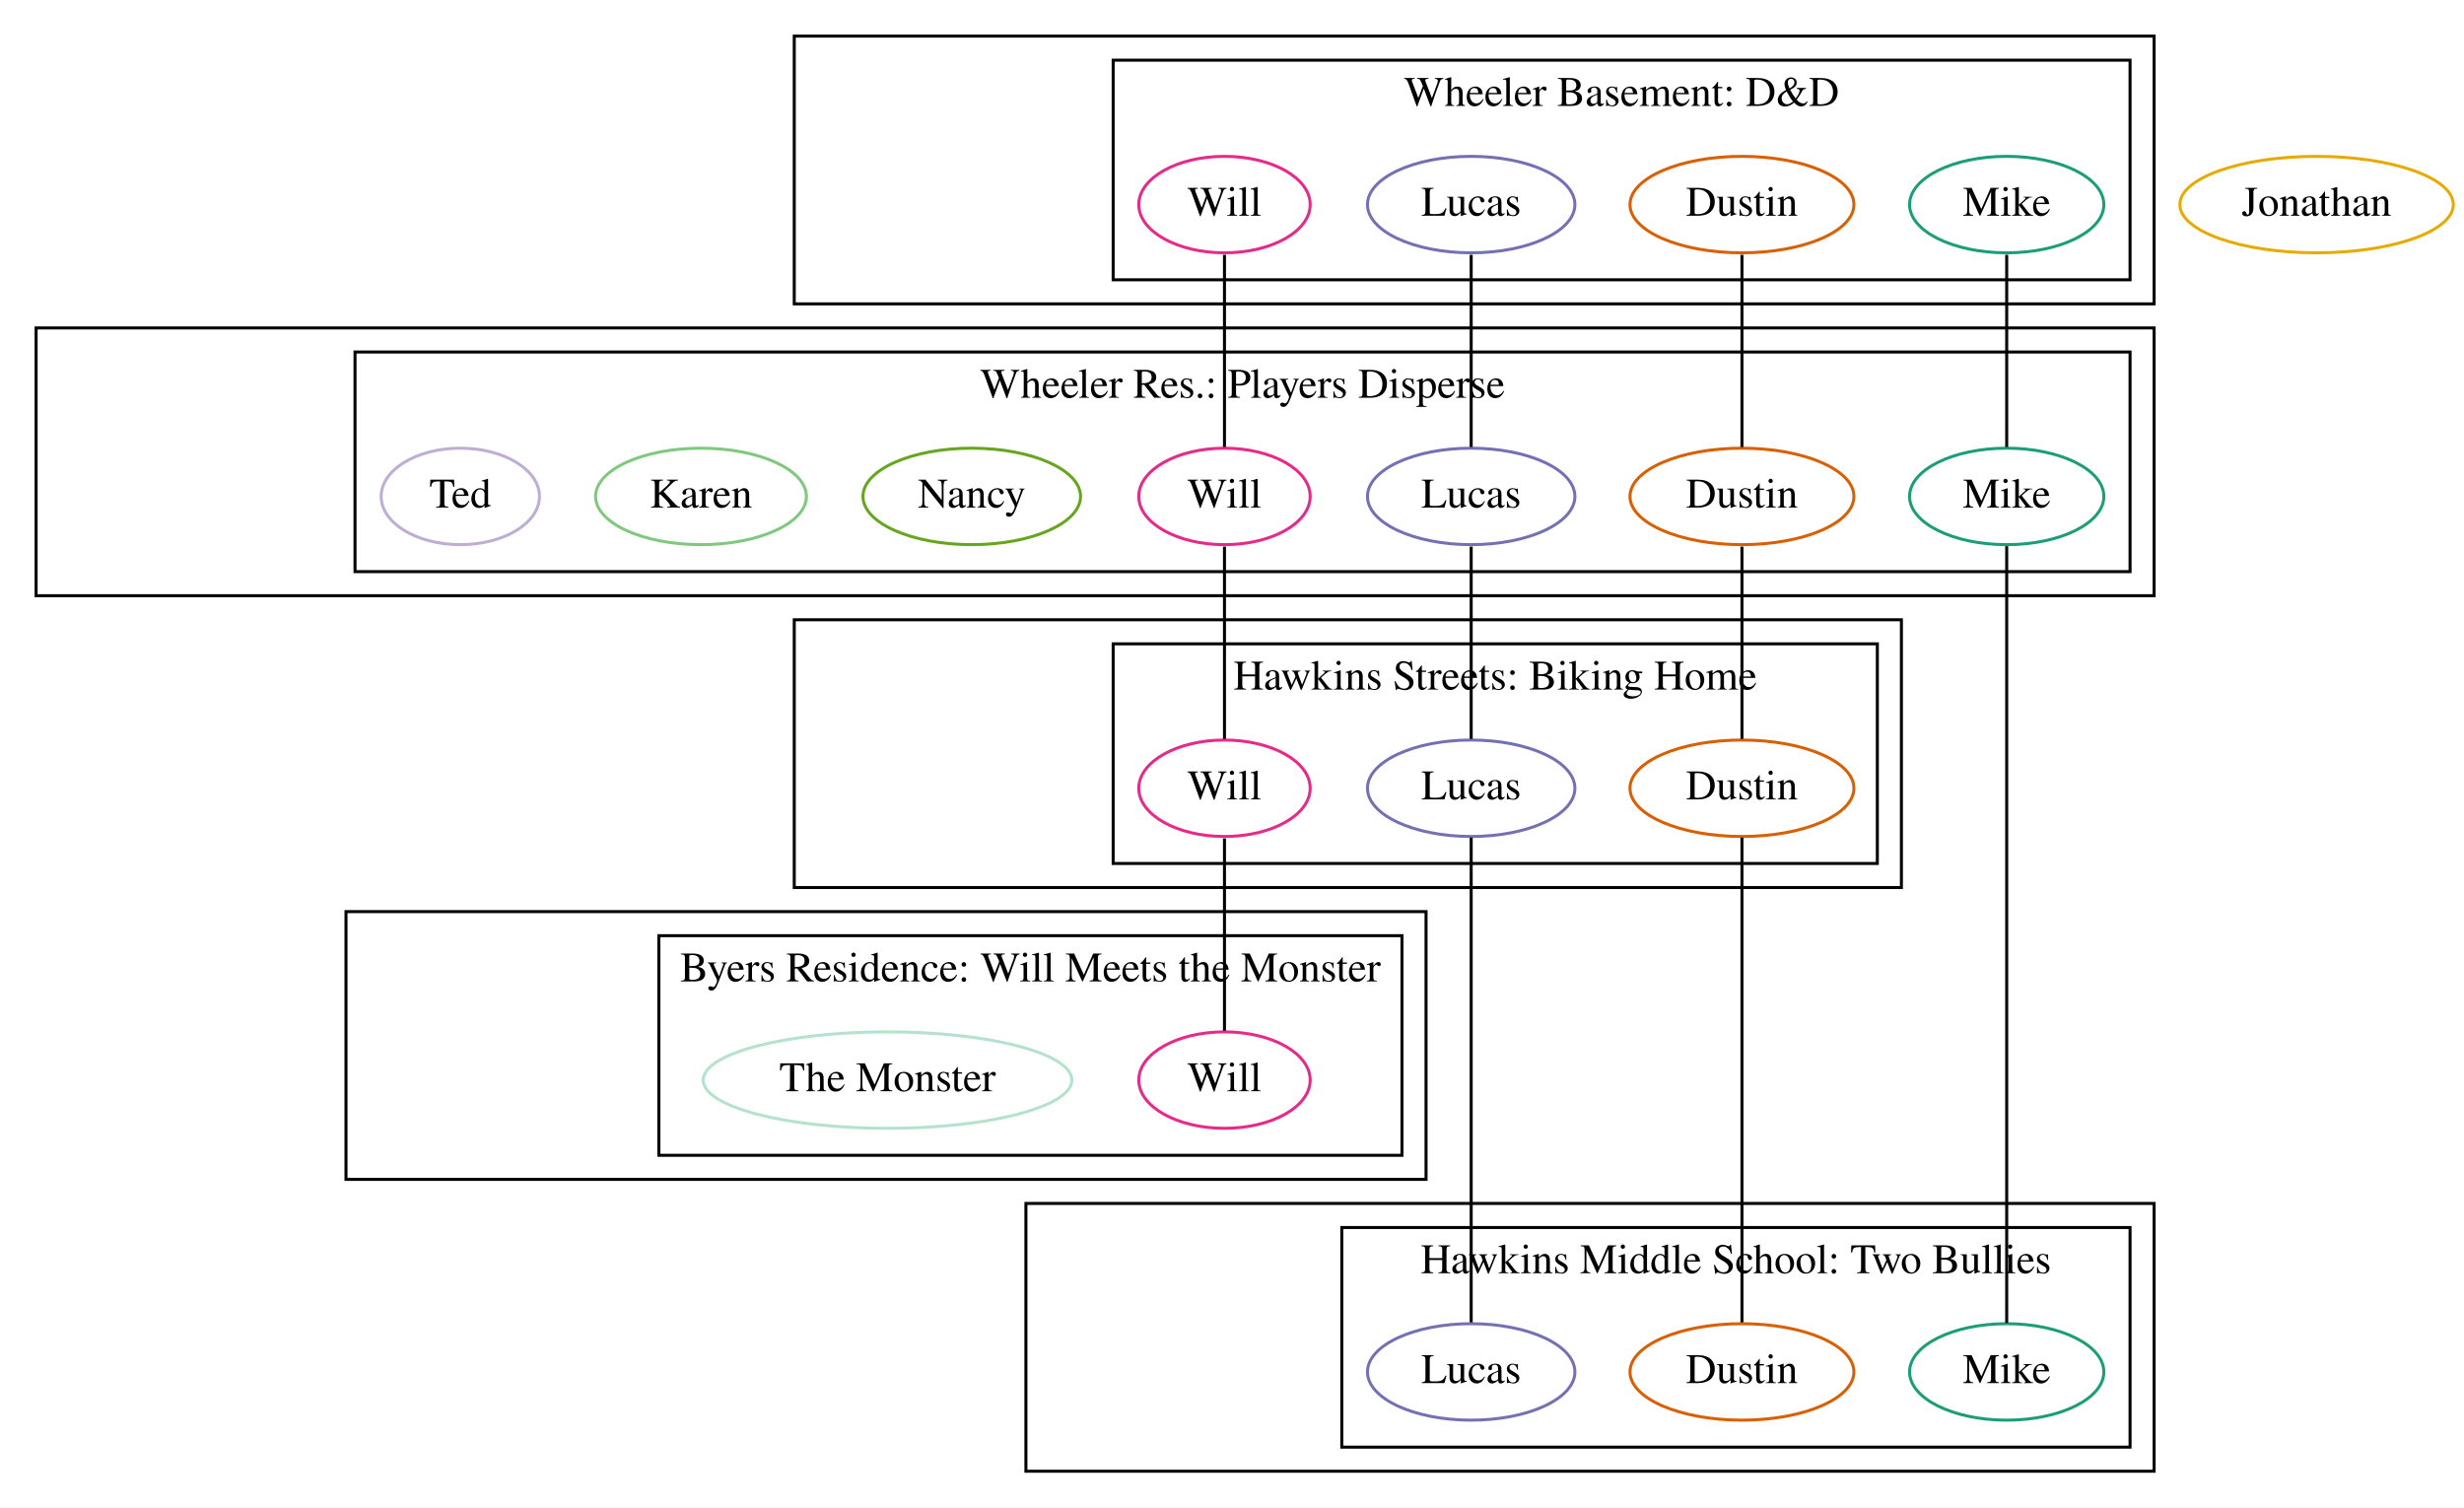
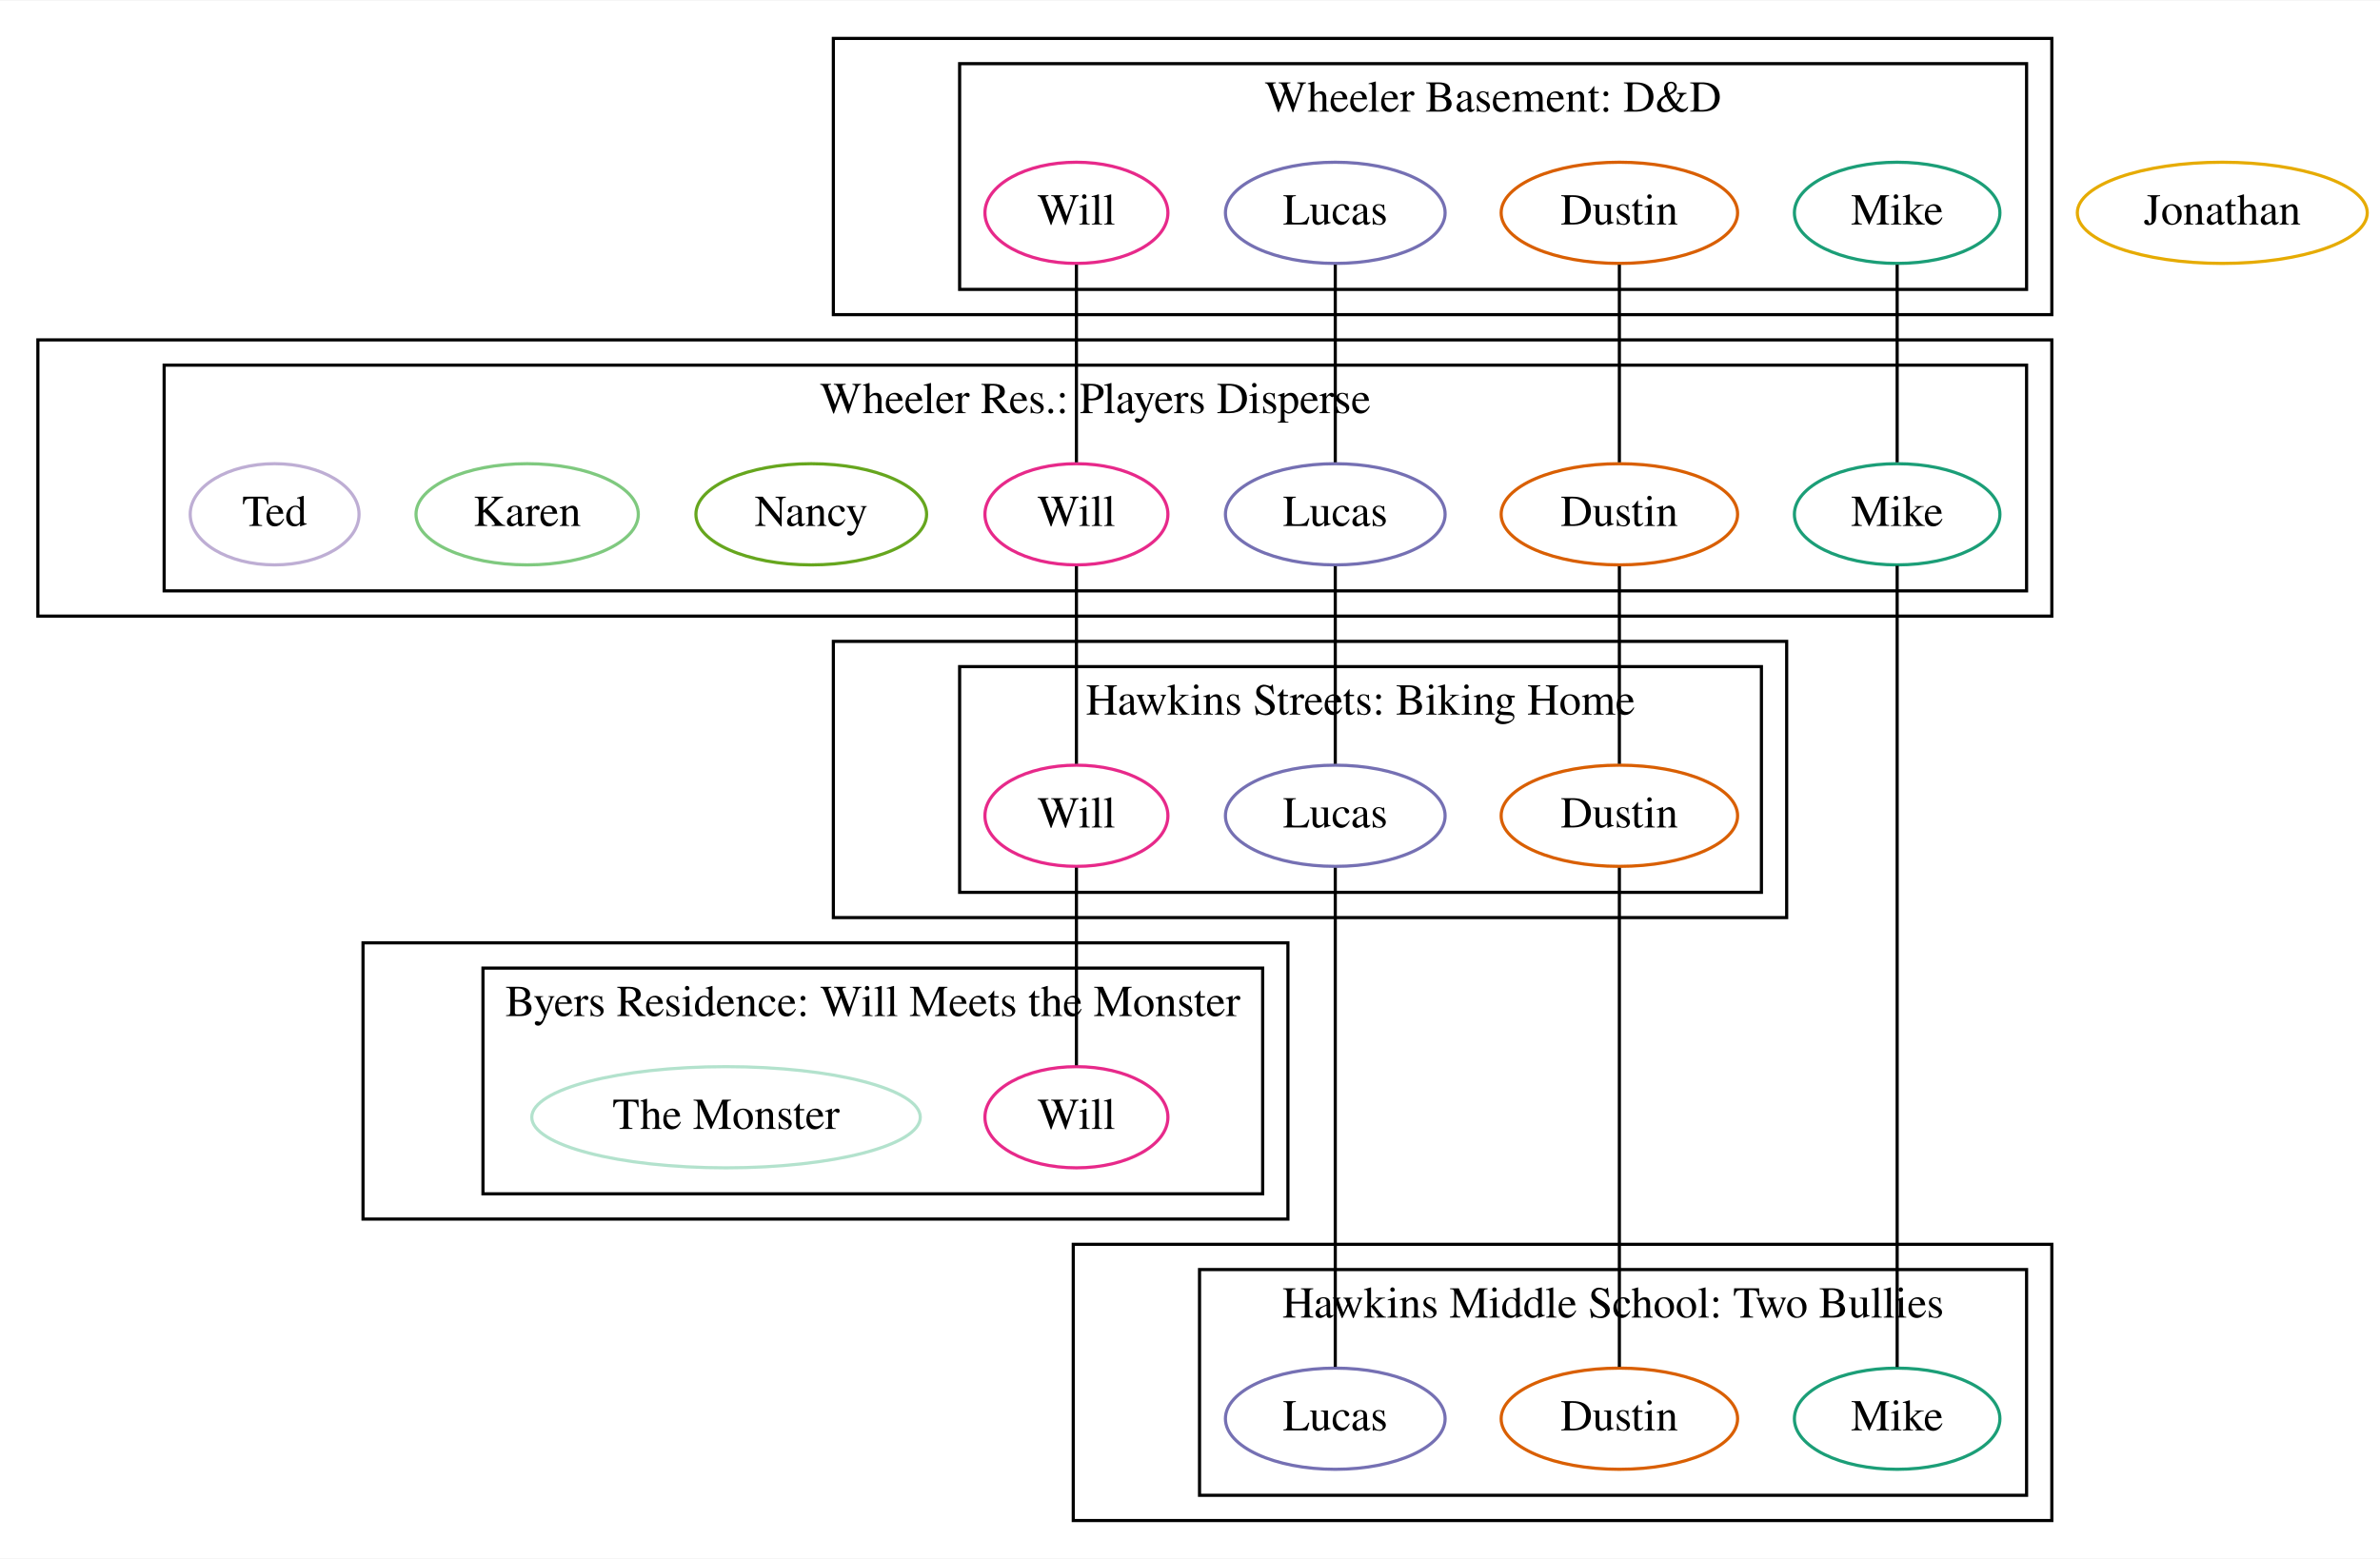
- <svg xmlns="http://www.w3.org/2000/svg" width="819pt" height="501pt" viewBox="0.00 0.00 819.00 501.00">
-   <g id="graph0" class="graph" transform="scale(1 1) rotate(0) translate(4 497)">
-     <polygon fill="white" stroke="none" points="-4,4 -4,-497 815,-497 815,4 -4,4" />
+ <svg xmlns="http://www.w3.org/2000/svg" width="754pt" height="494pt" viewBox="0.00 0.00 753.96 493.63">
+   <g id="graph0" class="graph" transform="scale(1 1) rotate(0) translate(4 489.635)">
+     <polygon fill="white" stroke="none" points="-4,4 -4,-489.635 749.962,-489.635 749.962,4 -4,4" />
    <g id="clust14" class="cluster">
-       <polygon fill="none" stroke="black" points="260,-396 260,-485 712,-485 712,-396 260,-396" />
+       <polygon fill="none" stroke="black" points="260,-390.108 260,-477.635 646,-477.635 646,-390.108 260,-390.108" />
    </g>
    <g id="clust15" class="cluster">
-       <polygon fill="none" stroke="black" points="366,-404 366,-477 704,-477 704,-404 366,-404" />
-       <text text-anchor="middle" x="535" y="-461.8" font-family="Times,serif" font-size="14.00">Wheeler Basement: D&amp;D</text>
+       <polygon fill="none" stroke="black" points="300,-398.108 300,-469.635 638,-469.635 638,-398.108 300,-398.108" />
+       <text text-anchor="middle" x="469" y="-454.435" font-family="Times,serif" font-size="14.00">Wheeler Basement: D&amp;D</text>
    </g>
    <g id="clust16" class="cluster">
-       <polygon fill="none" stroke="black" points="8,-299 8,-388 712,-388 712,-299 8,-299" />
+       <polygon fill="none" stroke="black" points="8,-294.581 8,-382.108 646,-382.108 646,-294.581 8,-294.581" />
    </g>
    <g id="clust17" class="cluster">
-       <polygon fill="none" stroke="black" points="114,-307 114,-380 704,-380 704,-307 114,-307" />
-       <text text-anchor="middle" x="409" y="-364.8" font-family="Times,serif" font-size="14.00">Wheeler Res.: Players Disperse</text>
+       <polygon fill="none" stroke="black" points="48,-302.581 48,-374.108 638,-374.108 638,-302.581 48,-302.581" />
+       <text text-anchor="middle" x="343" y="-358.908" font-family="Times,serif" font-size="14.00">Wheeler Res.: Players Disperse</text>
    </g>
    <g id="clust18" class="cluster">
-       <polygon fill="none" stroke="black" points="260,-202 260,-291 628,-291 628,-202 260,-202" />
+       <polygon fill="none" stroke="black" points="260,-199.054 260,-286.581 562,-286.581 562,-199.054 260,-199.054" />
    </g>
    <g id="clust19" class="cluster">
-       <polygon fill="none" stroke="black" points="366,-210 366,-283 620,-283 620,-210 366,-210" />
-       <text text-anchor="middle" x="493" y="-267.8" font-family="Times,serif" font-size="14.00">Hawkins Streets: Biking Home</text>
+       <polygon fill="none" stroke="black" points="300,-207.054 300,-278.581 554,-278.581 554,-207.054 300,-207.054" />
+       <text text-anchor="middle" x="427" y="-263.381" font-family="Times,serif" font-size="14.00">Hawkins Streets: Biking Home</text>
    </g>
    <g id="clust20" class="cluster">
-       <polygon fill="none" stroke="black" points="111,-105 111,-194 470,-194 470,-105 111,-105" />
+       <polygon fill="none" stroke="black" points="111,-103.527 111,-191.054 404,-191.054 404,-103.527 111,-103.527" />
    </g>
    <g id="clust21" class="cluster">
-       <polygon fill="none" stroke="black" points="215,-113 215,-186 462,-186 462,-113 215,-113" />
-       <text text-anchor="middle" x="338.5" y="-170.8" font-family="Times,serif" font-size="14.00">Byers Residence: Will Meets the Monster</text>
+       <polygon fill="none" stroke="black" points="149,-111.527 149,-183.054 396,-183.054 396,-111.527 149,-111.527" />
+       <text text-anchor="middle" x="272.5" y="-167.854" font-family="Times,serif" font-size="14.00">Byers Residence: Will Meets the Monster</text>
    </g>
    <g id="clust22" class="cluster">
-       <polygon fill="none" stroke="black" points="337,-8 337,-97 712,-97 712,-8 337,-8" />
+       <polygon fill="none" stroke="black" points="336,-8 336,-95.527 646,-95.527 646,-8 336,-8" />
    </g>
    <g id="clust23" class="cluster">
-       <polygon fill="none" stroke="black" points="442,-16 442,-89 704,-89 704,-16 442,-16" />
-       <text text-anchor="middle" x="573" y="-73.8" font-family="Times,serif" font-size="14.00">Hawkins Middle School: Two Bullies</text>
+       <polygon fill="none" stroke="black" points="376,-16 376,-87.527 638,-87.527 638,-16 376,-16" />
+       <text text-anchor="middle" x="507" y="-72.327" font-family="Times,serif" font-size="14.00">Hawkins Middle School: Two Bullies</text>
    </g>
    <g id="node6" class="node">
-       <ellipse fill="none" stroke="#1b9e77" cx="663" cy="-429" rx="32.29" ry="16.03" />
-       <text text-anchor="middle" x="663" y="-425.3" font-family="Times,serif" font-size="14.00">Mike</text>
+       <ellipse fill="none" stroke="#1b9e77" cx="597" cy="-422.371" rx="32.554" ry="16.03" />
+       <text text-anchor="middle" x="597" y="-418.671" font-family="Times,serif" font-size="14.00">Mike</text>
    </g>
    <g id="node7" class="node">
-       <ellipse fill="none" stroke="#1b9e77" cx="663" cy="-332" rx="32.29" ry="16.03" />
-       <text text-anchor="middle" x="663" y="-328.3" font-family="Times,serif" font-size="14.00">Mike</text>
+       <ellipse fill="none" stroke="#1b9e77" cx="597" cy="-326.844" rx="32.554" ry="16.03" />
+       <text text-anchor="middle" x="597" y="-323.144" font-family="Times,serif" font-size="14.00">Mike</text>
    </g>
    <g id="edge5" class="edge">
-       <path fill="none" stroke="black" d="M663,-412.313C663,-394.605 663,-365.982 663,-348.395" />
+       <path fill="none" stroke="black" d="M597,-405.927C597,-388.598 597,-360.65 597,-343.311" />
    </g>
    <g id="node8" class="node">
-       <ellipse fill="none" stroke="#1b9e77" cx="663" cy="-41" rx="32.29" ry="16.03" />
-       <text text-anchor="middle" x="663" y="-37.3" font-family="Times,serif" font-size="14.00">Mike</text>
+       <ellipse fill="none" stroke="#1b9e77" cx="597" cy="-40.264" rx="32.554" ry="16.03" />
+       <text text-anchor="middle" x="597" y="-36.563" font-family="Times,serif" font-size="14.00">Mike</text>
    </g>
    <g id="edge13" class="edge">
-       <path fill="none" stroke="black" d="M663,-315.462C663,-265.165 663,-107.168 663,-57.264" />
+       <path fill="none" stroke="black" d="M597,-310.544C597,-261.131 597,-106.16 597,-56.639" />
    </g>
    <g id="node9" class="node">
-       <ellipse fill="none" stroke="#d95f02" cx="575" cy="-429" rx="37.215" ry="16.03" />
-       <text text-anchor="middle" x="575" y="-425.3" font-family="Times,serif" font-size="14.00">Dustin</text>
+       <ellipse fill="none" stroke="#d95f02" cx="509" cy="-422.371" rx="37.453" ry="16.03" />
+       <text text-anchor="middle" x="509" y="-418.671" font-family="Times,serif" font-size="14.00">Dustin</text>
    </g>
    <g id="node10" class="node">
-       <ellipse fill="none" stroke="#d95f02" cx="575" cy="-332" rx="37.215" ry="16.03" />
-       <text text-anchor="middle" x="575" y="-328.3" font-family="Times,serif" font-size="14.00">Dustin</text>
+       <ellipse fill="none" stroke="#d95f02" cx="509" cy="-326.844" rx="37.453" ry="16.03" />
+       <text text-anchor="middle" x="509" y="-323.144" font-family="Times,serif" font-size="14.00">Dustin</text>
    </g>
    <g id="edge6" class="edge">
-       <path fill="none" stroke="black" d="M575,-412.313C575,-394.605 575,-365.982 575,-348.395" />
+       <path fill="none" stroke="black" d="M509,-405.927C509,-388.598 509,-360.65 509,-343.311" />
    </g>
    <g id="node11" class="node">
-       <ellipse fill="none" stroke="#d95f02" cx="575" cy="-235" rx="37.215" ry="16.03" />
-       <text text-anchor="middle" x="575" y="-231.3" font-family="Times,serif" font-size="14.00">Dustin</text>
+       <ellipse fill="none" stroke="#d95f02" cx="509" cy="-231.317" rx="37.453" ry="16.03" />
+       <text text-anchor="middle" x="509" y="-227.617" font-family="Times,serif" font-size="14.00">Dustin</text>
    </g>
    <g id="edge10" class="edge">
-       <path fill="none" stroke="black" d="M575,-315.313C575,-297.605 575,-268.982 575,-251.395" />
+       <path fill="none" stroke="black" d="M509,-310.4C509,-293.071 509,-265.123 509,-247.784" />
    </g>
    <g id="node12" class="node">
-       <ellipse fill="none" stroke="#d95f02" cx="575" cy="-41" rx="37.215" ry="16.03" />
-       <text text-anchor="middle" x="575" y="-37.3" font-family="Times,serif" font-size="14.00">Dustin</text>
+       <ellipse fill="none" stroke="#d95f02" cx="509" cy="-40.264" rx="37.453" ry="16.03" />
+       <text text-anchor="middle" x="509" y="-36.563" font-family="Times,serif" font-size="14.00">Dustin</text>
    </g>
    <g id="edge15" class="edge">
-       <path fill="none" stroke="black" d="M575,-218.612C575,-182.662 575,-93.484 575,-57.461" />
+       <path fill="none" stroke="black" d="M509,-214.846C509,-179.307 509,-92.173 509,-56.683" />
    </g>
    <g id="node13" class="node">
-       <ellipse fill="none" stroke="#7570b3" cx="485" cy="-429" rx="34.472" ry="16.03" />
-       <text text-anchor="middle" x="485" y="-425.3" font-family="Times,serif" font-size="14.00">Lucas</text>
+       <ellipse fill="none" stroke="#7570b3" cx="419" cy="-422.371" rx="34.797" ry="16.03" />
+       <text text-anchor="middle" x="419" y="-418.671" font-family="Times,serif" font-size="14.00">Lucas</text>
    </g>
    <g id="node14" class="node">
-       <ellipse fill="none" stroke="#7570b3" cx="485" cy="-332" rx="34.472" ry="16.03" />
-       <text text-anchor="middle" x="485" y="-328.3" font-family="Times,serif" font-size="14.00">Lucas</text>
+       <ellipse fill="none" stroke="#7570b3" cx="419" cy="-326.844" rx="34.797" ry="16.03" />
+       <text text-anchor="middle" x="419" y="-323.144" font-family="Times,serif" font-size="14.00">Lucas</text>
    </g>
    <g id="edge7" class="edge">
-       <path fill="none" stroke="black" d="M485,-412.313C485,-394.605 485,-365.982 485,-348.395" />
+       <path fill="none" stroke="black" d="M419,-405.927C419,-388.598 419,-360.65 419,-343.311" />
    </g>
    <g id="node15" class="node">
-       <ellipse fill="none" stroke="#7570b3" cx="485" cy="-235" rx="34.472" ry="16.03" />
-       <text text-anchor="middle" x="485" y="-231.3" font-family="Times,serif" font-size="14.00">Lucas</text>
+       <ellipse fill="none" stroke="#7570b3" cx="419" cy="-231.317" rx="34.797" ry="16.03" />
+       <text text-anchor="middle" x="419" y="-227.617" font-family="Times,serif" font-size="14.00">Lucas</text>
    </g>
    <g id="edge9" class="edge">
-       <path fill="none" stroke="black" d="M485,-315.313C485,-297.605 485,-268.982 485,-251.395" />
+       <path fill="none" stroke="black" d="M419,-310.4C419,-293.071 419,-265.123 419,-247.784" />
    </g>
    <g id="node16" class="node">
-       <ellipse fill="none" stroke="#7570b3" cx="485" cy="-41" rx="34.472" ry="16.03" />
-       <text text-anchor="middle" x="485" y="-37.3" font-family="Times,serif" font-size="14.00">Lucas</text>
+       <ellipse fill="none" stroke="#7570b3" cx="419" cy="-40.264" rx="34.797" ry="16.03" />
+       <text text-anchor="middle" x="419" y="-36.563" font-family="Times,serif" font-size="14.00">Lucas</text>
    </g>
    <g id="edge14" class="edge">
-       <path fill="none" stroke="black" d="M485,-218.612C485,-182.662 485,-93.484 485,-57.461" />
+       <path fill="none" stroke="black" d="M419,-214.846C419,-179.307 419,-92.173 419,-56.683" />
    </g>
    <g id="node17" class="node">
-       <ellipse fill="none" stroke="#e7298a" cx="403" cy="-429" rx="28.487" ry="16.03" />
-       <text text-anchor="middle" x="403" y="-425.3" font-family="Times,serif" font-size="14.00">Will</text>
+       <ellipse fill="none" stroke="#e7298a" cx="337" cy="-422.371" rx="28.983" ry="16.03" />
+       <text text-anchor="middle" x="337" y="-418.671" font-family="Times,serif" font-size="14.00">Will</text>
    </g>
    <g id="node18" class="node">
-       <ellipse fill="none" stroke="#e7298a" cx="403" cy="-332" rx="28.487" ry="16.03" />
-       <text text-anchor="middle" x="403" y="-328.3" font-family="Times,serif" font-size="14.00">Will</text>
+       <ellipse fill="none" stroke="#e7298a" cx="337" cy="-326.844" rx="28.983" ry="16.03" />
+       <text text-anchor="middle" x="337" y="-323.144" font-family="Times,serif" font-size="14.00">Will</text>
    </g>
    <g id="edge8" class="edge">
-       <path fill="none" stroke="black" d="M403,-412.313C403,-394.605 403,-365.982 403,-348.395" />
+       <path fill="none" stroke="black" d="M337,-405.927C337,-388.598 337,-360.65 337,-343.311" />
    </g>
    <g id="node19" class="node">
-       <ellipse fill="none" stroke="#e7298a" cx="403" cy="-235" rx="28.487" ry="16.03" />
-       <text text-anchor="middle" x="403" y="-231.3" font-family="Times,serif" font-size="14.00">Will</text>
+       <ellipse fill="none" stroke="#e7298a" cx="337" cy="-231.317" rx="28.983" ry="16.03" />
+       <text text-anchor="middle" x="337" y="-227.617" font-family="Times,serif" font-size="14.00">Will</text>
    </g>
    <g id="edge11" class="edge">
-       <path fill="none" stroke="black" d="M403,-315.313C403,-297.605 403,-268.982 403,-251.395" />
+       <path fill="none" stroke="black" d="M337,-310.4C337,-293.071 337,-265.123 337,-247.784" />
    </g>
    <g id="node20" class="node">
-       <ellipse fill="none" stroke="#e7298a" cx="403" cy="-138" rx="28.487" ry="16.03" />
-       <text text-anchor="middle" x="403" y="-134.3" font-family="Times,serif" font-size="14.00">Will</text>
+       <ellipse fill="none" stroke="#e7298a" cx="337" cy="-135.79" rx="28.983" ry="16.03" />
+       <text text-anchor="middle" x="337" y="-132.09" font-family="Times,serif" font-size="14.00">Will</text>
    </g>
    <g id="edge12" class="edge">
-       <path fill="none" stroke="black" d="M403,-218.313C403,-200.605 403,-171.982 403,-154.395" />
+       <path fill="none" stroke="black" d="M337,-214.873C337,-197.544 337,-169.596 337,-152.257" />
    </g>
    <g id="node21" class="node">
-       <ellipse fill="none" stroke="#66a61e" cx="319" cy="-332" rx="36.158" ry="16.03" />
-       <text text-anchor="middle" x="319" y="-328.3" font-family="Times,serif" font-size="14.00">Nancy</text>
+       <ellipse fill="none" stroke="#66a61e" cx="253" cy="-326.844" rx="36.541" ry="16.03" />
+       <text text-anchor="middle" x="253" y="-323.144" font-family="Times,serif" font-size="14.00">Nancy</text>
    </g>
    <g id="node22" class="node">
-       <ellipse fill="none" stroke="#e6ab02" cx="766" cy="-429" rx="45.443" ry="16.03" />
-       <text text-anchor="middle" x="766" y="-425.3" font-family="Times,serif" font-size="14.00">Jonathan</text>
+       <ellipse fill="none" stroke="#e6ab02" cx="700" cy="-422.371" rx="45.924" ry="16.03" />
+       <text text-anchor="middle" x="700" y="-418.671" font-family="Times,serif" font-size="14.00">Jonathan</text>
    </g>
    <g id="node23" class="node">
-       <ellipse fill="none" stroke="#7fc97f" cx="229" cy="-332" rx="35.034" ry="16.03" />
-       <text text-anchor="middle" x="229" y="-328.3" font-family="Times,serif" font-size="14.00">Karen</text>
+       <ellipse fill="none" stroke="#7fc97f" cx="163" cy="-326.844" rx="35.211" ry="16.03" />
+       <text text-anchor="middle" x="163" y="-323.144" font-family="Times,serif" font-size="14.00">Karen</text>
    </g>
    <g id="node24" class="node">
-       <ellipse fill="none" stroke="#beaed4" cx="149" cy="-332" rx="26.308" ry="16.03" />
-       <text text-anchor="middle" x="149" y="-328.3" font-family="Times,serif" font-size="14.00">Ted</text>
+       <ellipse fill="none" stroke="#beaed4" cx="83" cy="-326.844" rx="26.741" ry="16.03" />
+       <text text-anchor="middle" x="83" y="-323.144" font-family="Times,serif" font-size="14.00">Ted</text>
    </g>
    <g id="node25" class="node">
-       <ellipse fill="none" stroke="#b3e2cd" cx="291" cy="-138" rx="61.277" ry="16.03" />
-       <text text-anchor="middle" x="291" y="-134.3" font-family="Times,serif" font-size="14.00">The Monster</text>
+       <ellipse fill="none" stroke="#b3e2cd" cx="226" cy="-135.79" rx="61.537" ry="16.03" />
+       <text text-anchor="middle" x="226" y="-132.09" font-family="Times,serif" font-size="14.00">The Monster</text>
    </g>
  </g>
</svg>
